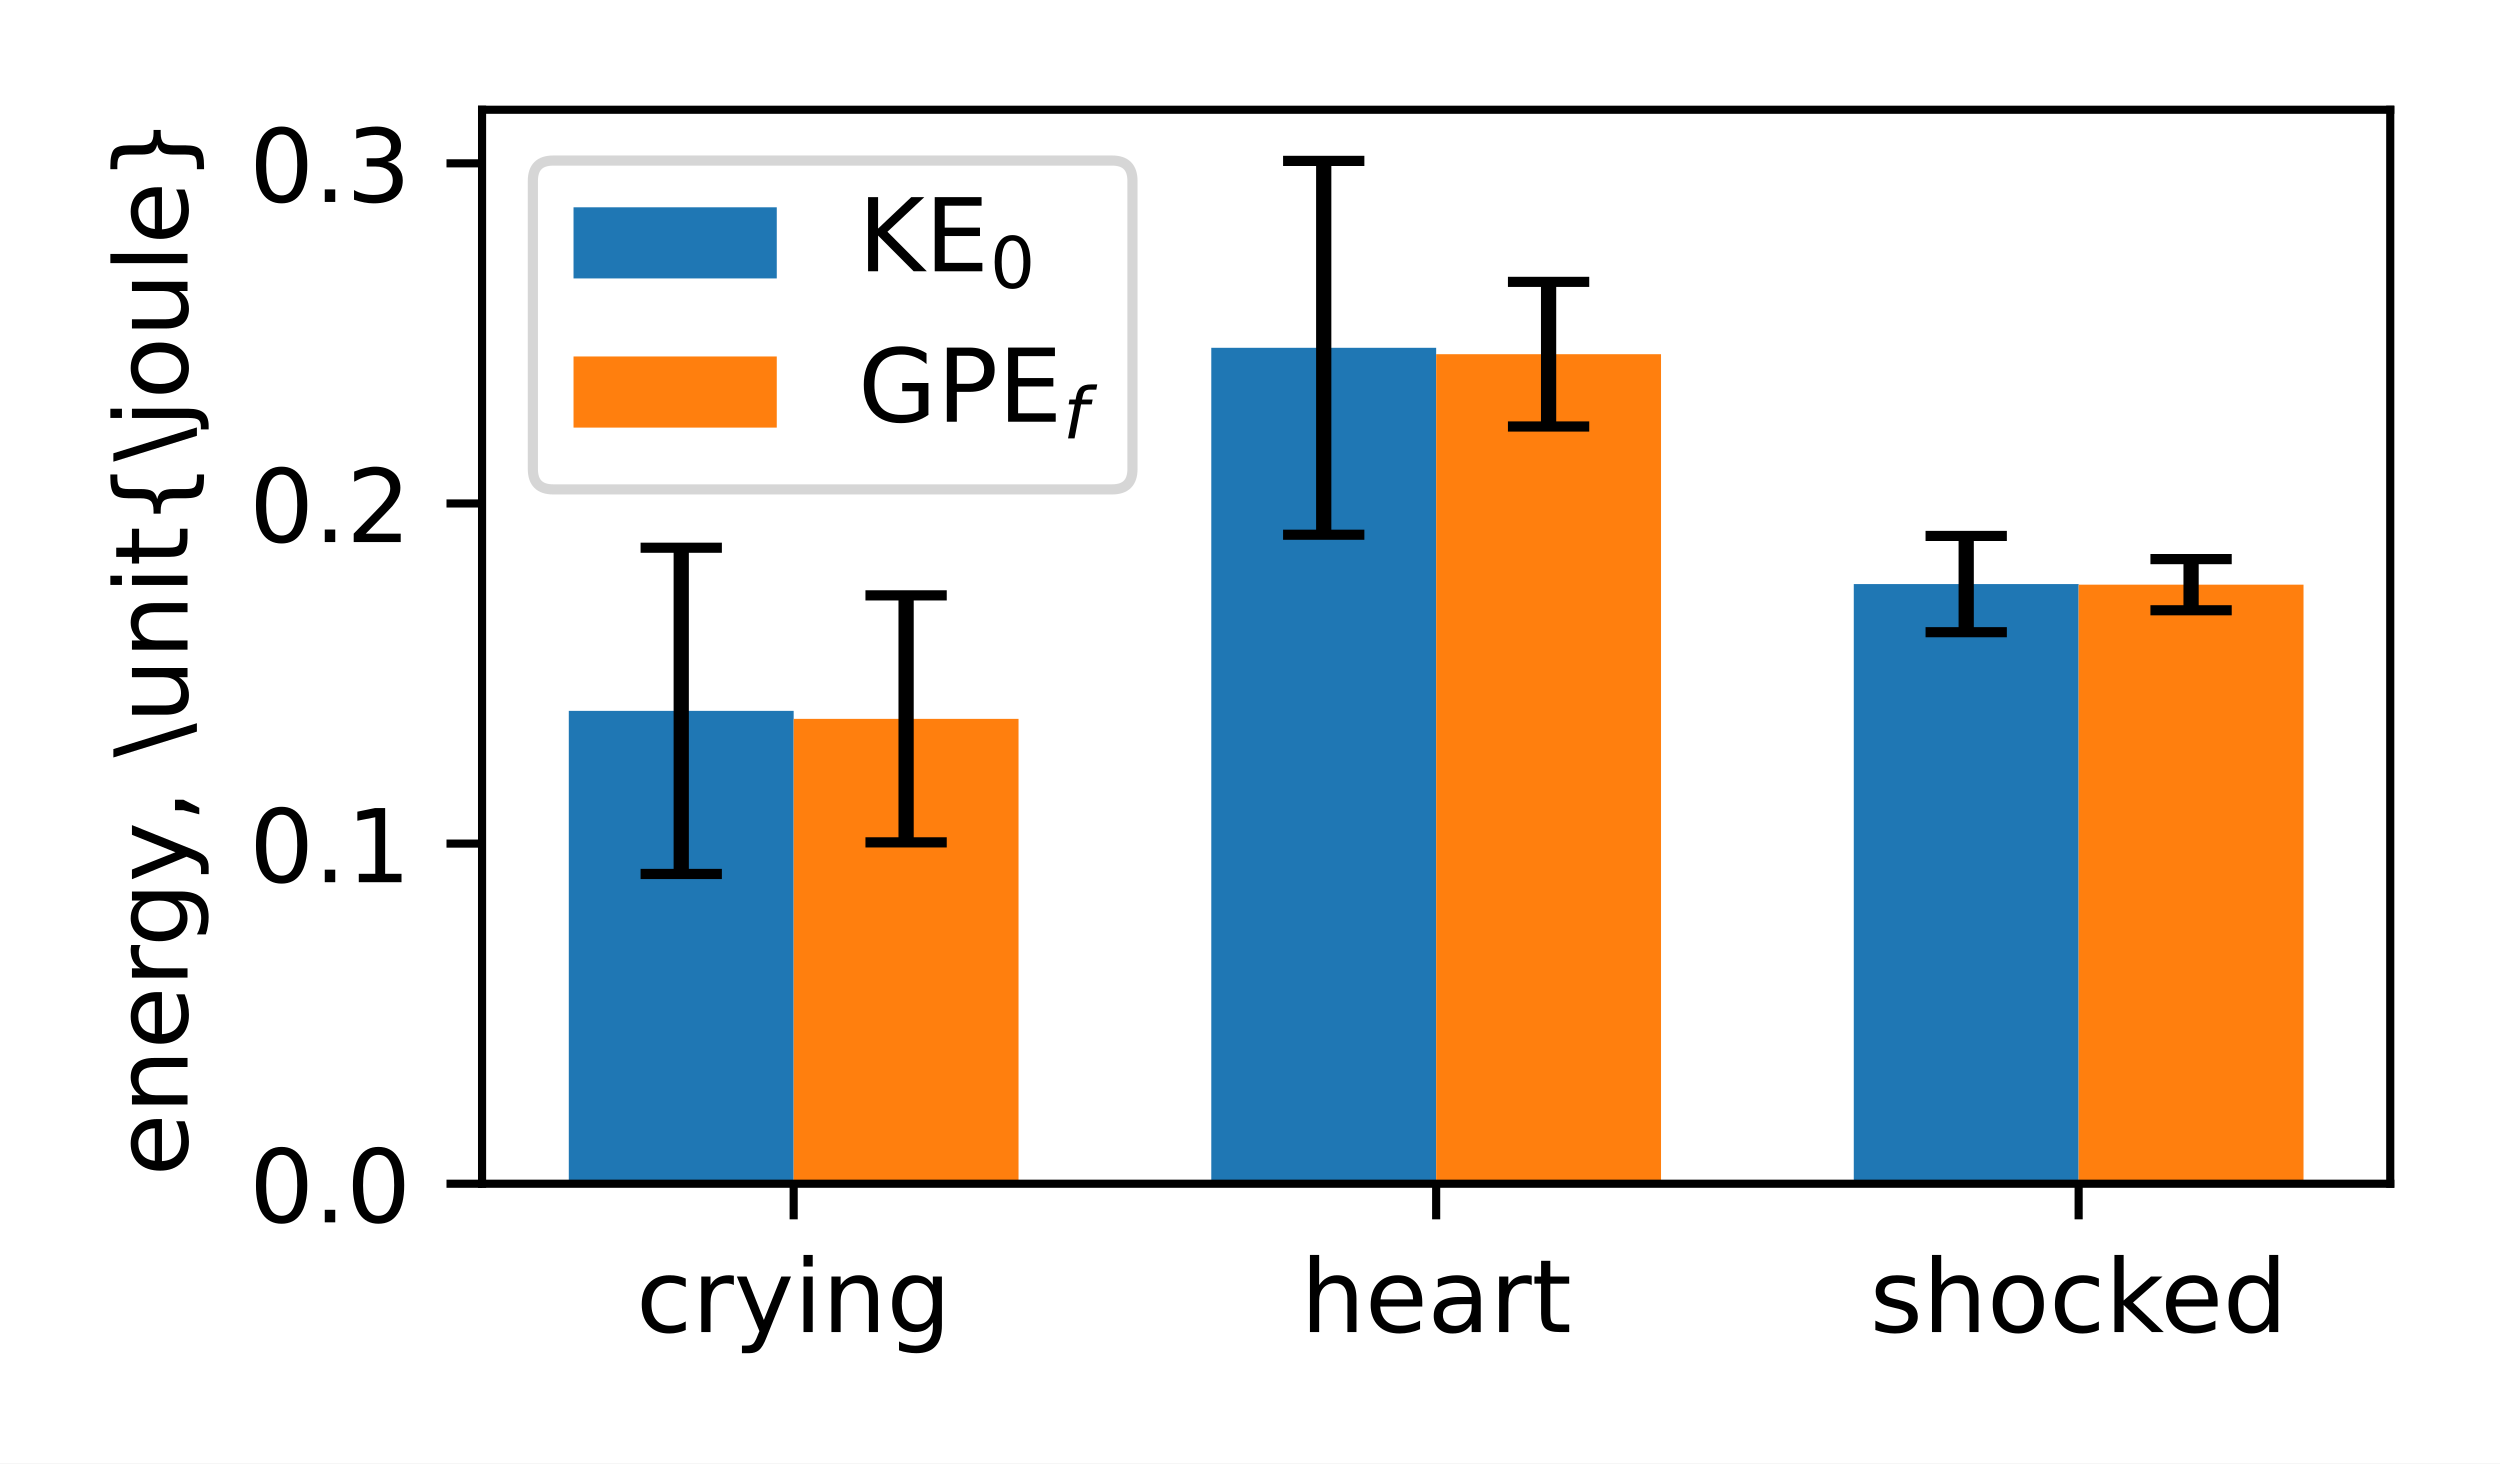
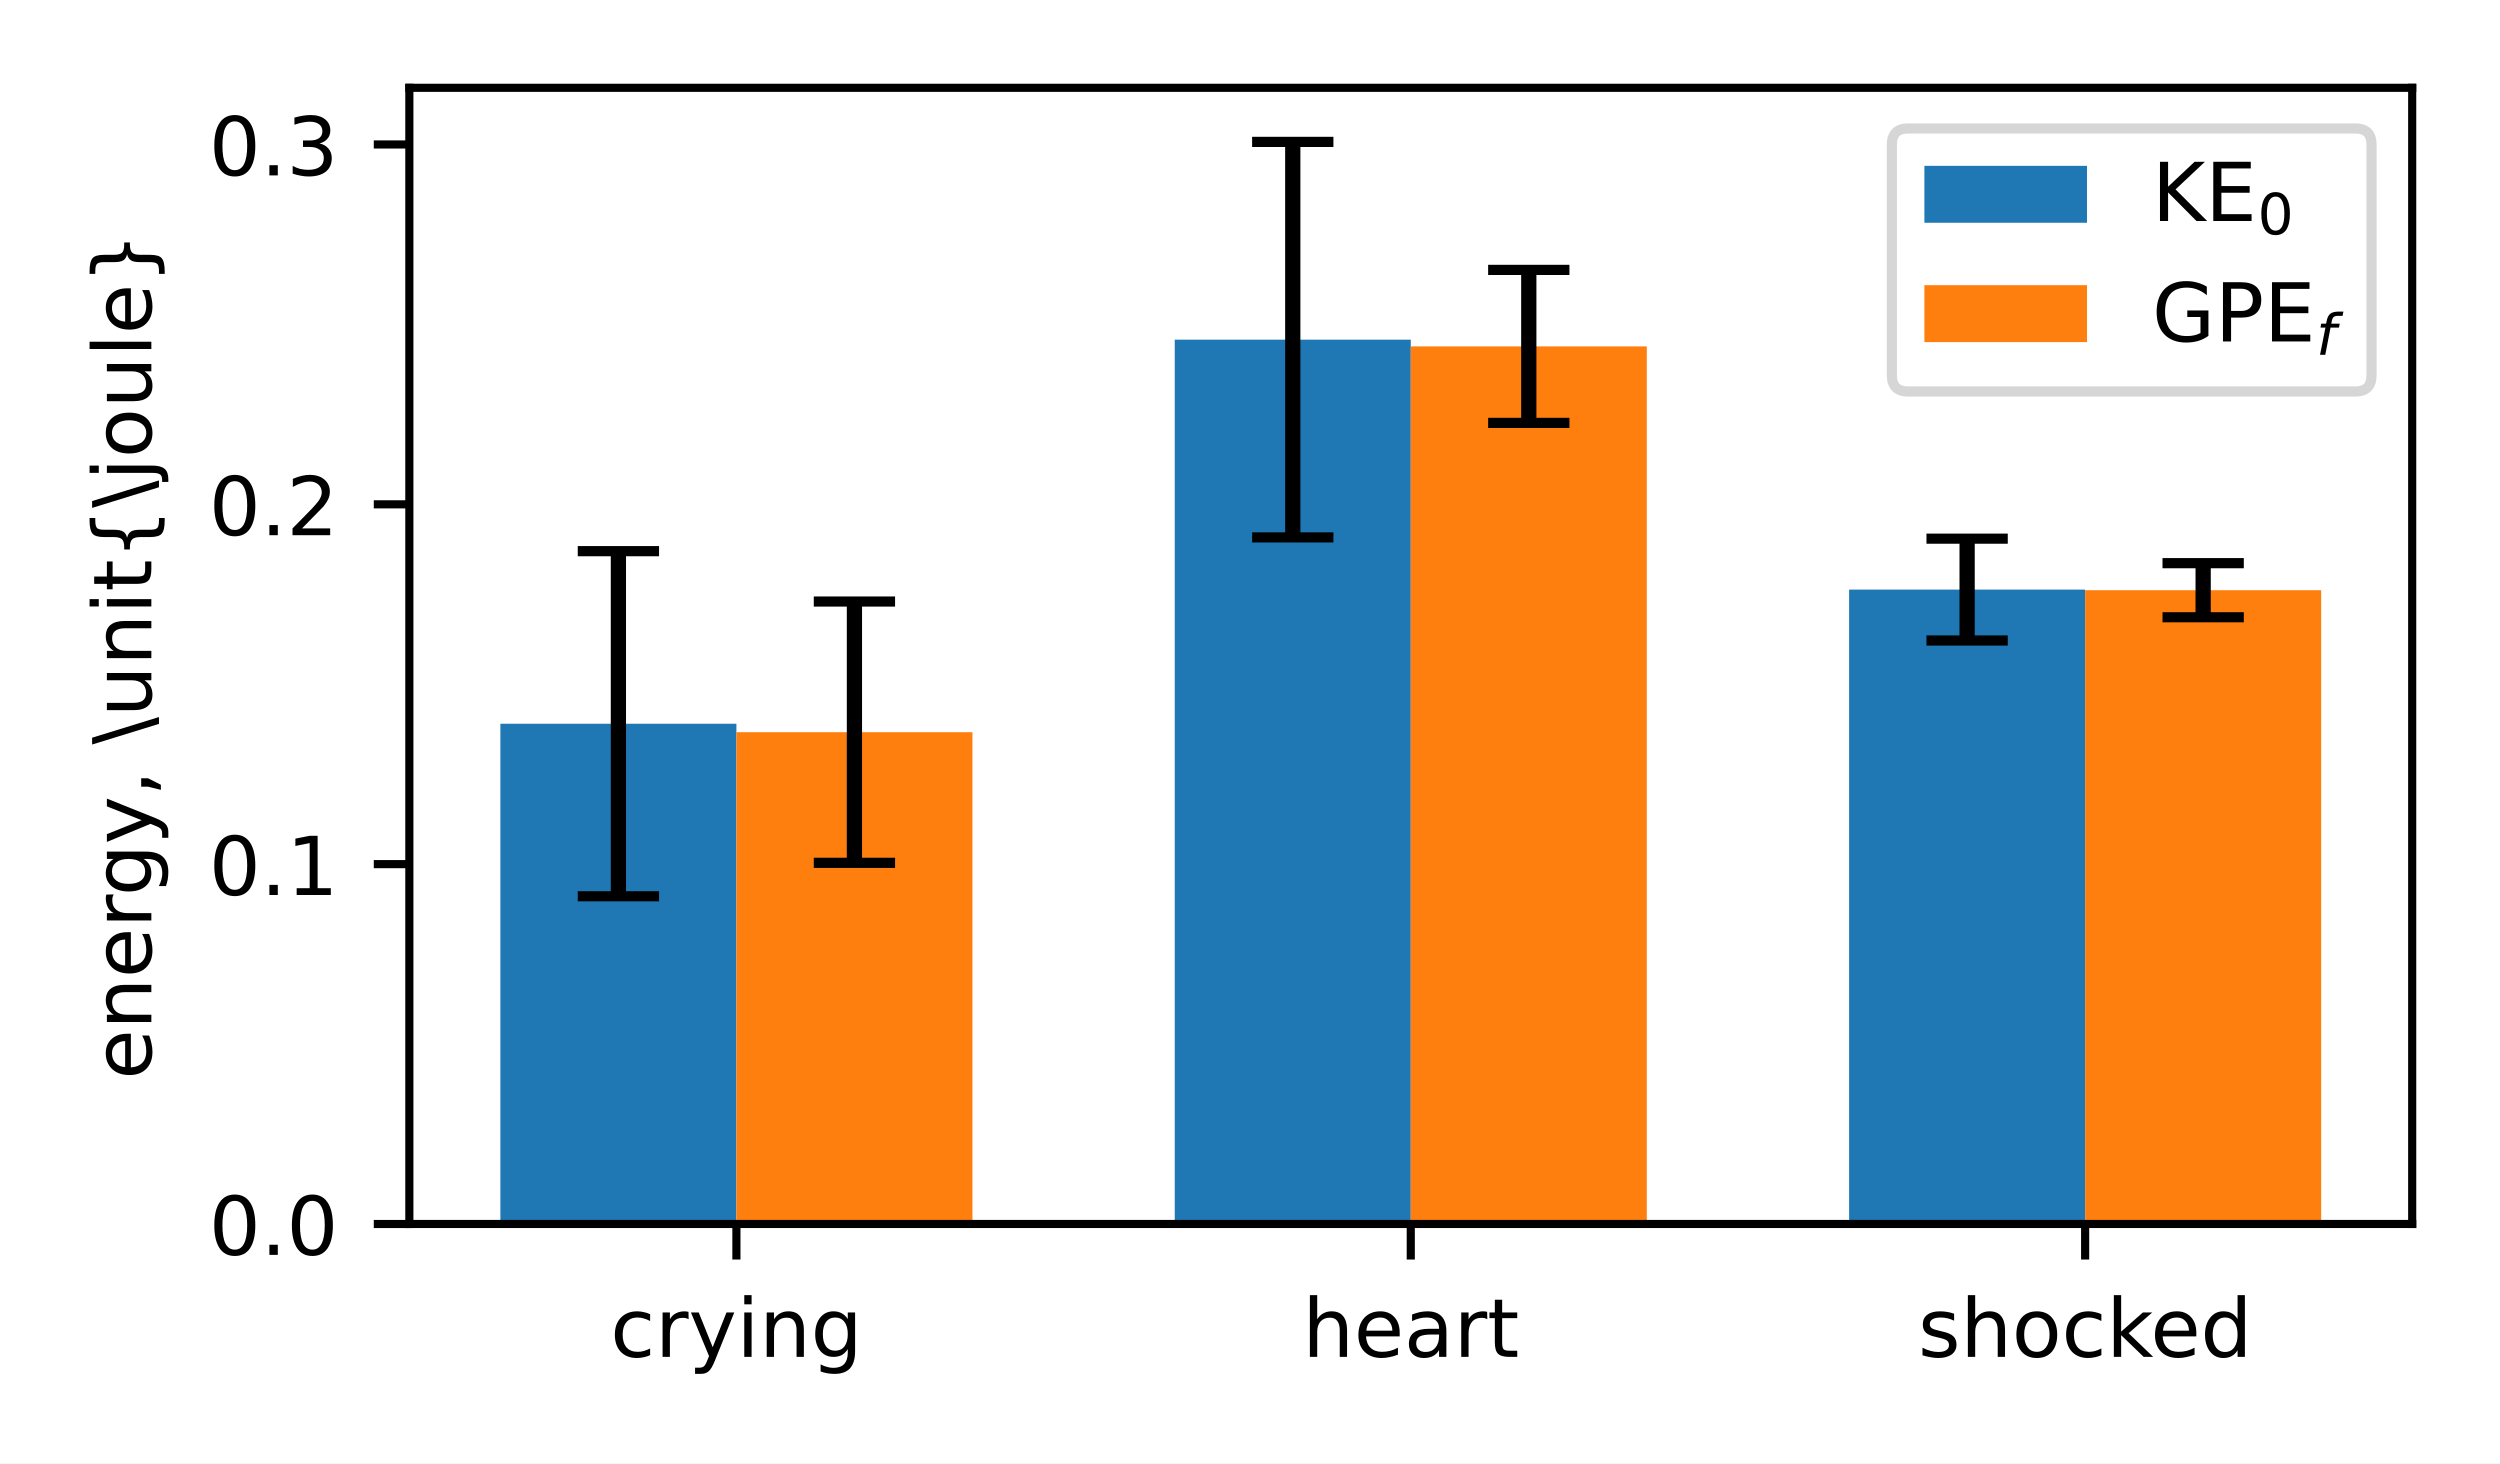
<svg xmlns="http://www.w3.org/2000/svg" xmlns:xlink="http://www.w3.org/1999/xlink" width="246.002pt" height="144pt" viewBox="0 0 246.002 144" version="1.1">
  <defs>
    <style type="text/css">*{stroke-linejoin: round; stroke-linecap: butt}</style>
  </defs>
  <g id="figure_1">
    <g id="patch_1">
      <path d="M 0 144  L 246.002 144  L 246.002 0  L 0 0  z " style="fill: #ffffff" />
    </g>
    <g id="axes_1">
      <g id="patch_2">
-         <path d="M 47.435 116.48  L 235.202 116.48  L 235.202 10.8  L 47.435 10.8  z " style="fill: #ffffff" />
+         <path d="M 40.28 120.44  L 237.362 120.44  L 237.362 8.64  L 40.28 8.64  z " style="fill: #ffffff" />
      </g>
      <g id="patch_3">
-         <path d="M 55.97 116.48  L 78.097 116.48  L 78.097 69.949  L 55.97 69.949  z " clip-path="url(#pf0aa0fd51f)" style="fill: #1f77b4" />
+         <path d="M 49.238 120.44  L 72.463 120.44  L 72.463 71.214  L 49.238 71.214  z " clip-path="url(#pccdc4a0f29)" style="fill: #1f77b4" />
      </g>
      <g id="patch_4">
-         <path d="M 119.191 116.48  L 141.319 116.48  L 141.319 34.225  L 119.191 34.225  z " clip-path="url(#pf0aa0fd51f)" style="fill: #1f77b4" />
+         <path d="M 115.596 120.44  L 138.821 120.44  L 138.821 33.422  L 115.596 33.422  z " clip-path="url(#pccdc4a0f29)" style="fill: #1f77b4" />
      </g>
      <g id="patch_5">
-         <path d="M 182.413 116.48  L 204.54 116.48  L 204.54 57.473  L 182.413 57.473  z " clip-path="url(#pf0aa0fd51f)" style="fill: #1f77b4" />
+         <path d="M 181.954 120.44  L 205.179 120.44  L 205.179 58.016  L 181.954 58.016  z " clip-path="url(#pccdc4a0f29)" style="fill: #1f77b4" />
      </g>
      <g id="patch_6">
-         <path d="M 78.097 116.48  L 100.225 116.48  L 100.225 70.736  L 78.097 70.736  z " clip-path="url(#pf0aa0fd51f)" style="fill: #ff7f0e" />
+         <path d="M 72.463 120.44  L 95.689 120.44  L 95.689 72.047  L 72.463 72.047  z " clip-path="url(#pccdc4a0f29)" style="fill: #ff7f0e" />
      </g>
      <g id="patch_7">
-         <path d="M 141.319 116.48  L 163.446 116.48  L 163.446 34.852  L 141.319 34.852  z " clip-path="url(#pf0aa0fd51f)" style="fill: #ff7f0e" />
+         <path d="M 138.821 120.44  L 162.046 120.44  L 162.046 34.085  L 138.821 34.085  z " clip-path="url(#pccdc4a0f29)" style="fill: #ff7f0e" />
      </g>
      <g id="patch_8">
-         <path d="M 204.54 116.48  L 226.668 116.48  L 226.668 57.533  L 204.54 57.533  z " clip-path="url(#pf0aa0fd51f)" style="fill: #ff7f0e" />
+         <path d="M 205.179 120.44  L 228.404 120.44  L 228.404 58.079  L 205.179 58.079  z " clip-path="url(#pccdc4a0f29)" style="fill: #ff7f0e" />
      </g>
      <g id="matplotlib.axis_1">
        <g id="xtick_1">
          <g id="line2d_1">
            <defs>
-               <path id="m4f921c6ec2" d="M 0 0  L 0 3.5  " style="stroke: #000000; stroke-width: 0.8" />
+               <path id="m2e20f4b763" d="M 0 0  L 0 3.5  " style="stroke: #000000; stroke-width: 0.8" />
            </defs>
            <g>
-               <use xlink:href="#m4f921c6ec2" x="78.097" y="116.48" style="stroke: #000000; stroke-width: 0.8" />
+               <use xlink:href="#m2e20f4b763" x="72.463" y="120.44" style="stroke: #000000; stroke-width: 0.8" />
            </g>
          </g>
          <g id="text_1">
-             <text style="font-size: 10px; font-family: 'DejaVu Sans', 'Bitstream Vera Sans', 'Computer Modern Sans Serif', 'Lucida Grande', 'Verdana', 'Geneva', 'Lucid', 'Arial', 'Helvetica', 'Avant Garde', sans-serif; text-anchor: middle" x="78.097" y="131.078" transform="rotate(-0 78.09735 131.0784)">crying</text>
+             <text style="font-size: 8px; font-family: 'DejaVu Sans', 'Bitstream Vera Sans', 'Computer Modern Sans Serif', 'Lucida Grande', 'Verdana', 'Geneva', 'Lucid', 'Arial', 'Helvetica', 'Avant Garde', sans-serif; text-anchor: middle" x="72.463" y="133.519" transform="rotate(-0 72.46349 133.5188)">crying</text>
          </g>
        </g>
        <g id="xtick_2">
          <g id="line2d_2">
            <g>
-               <use xlink:href="#m4f921c6ec2" x="141.319" y="116.48" style="stroke: #000000; stroke-width: 0.8" />
+               <use xlink:href="#m2e20f4b763" x="138.821" y="120.44" style="stroke: #000000; stroke-width: 0.8" />
            </g>
          </g>
          <g id="text_2">
-             <text style="font-size: 10px; font-family: 'DejaVu Sans', 'Bitstream Vera Sans', 'Computer Modern Sans Serif', 'Lucida Grande', 'Verdana', 'Geneva', 'Lucid', 'Arial', 'Helvetica', 'Avant Garde', sans-serif; text-anchor: middle" x="141.319" y="131.078" transform="rotate(-0 141.3187 131.0784)">heart</text>
+             <text style="font-size: 8px; font-family: 'DejaVu Sans', 'Bitstream Vera Sans', 'Computer Modern Sans Serif', 'Lucida Grande', 'Verdana', 'Geneva', 'Lucid', 'Arial', 'Helvetica', 'Avant Garde', sans-serif; text-anchor: middle" x="138.821" y="133.519" transform="rotate(-0 138.8212 133.5188)">heart</text>
          </g>
        </g>
        <g id="xtick_3">
          <g id="line2d_3">
            <g>
-               <use xlink:href="#m4f921c6ec2" x="204.54" y="116.48" style="stroke: #000000; stroke-width: 0.8" />
+               <use xlink:href="#m2e20f4b763" x="205.179" y="120.44" style="stroke: #000000; stroke-width: 0.8" />
            </g>
          </g>
          <g id="text_3">
-             <text style="font-size: 10px; font-family: 'DejaVu Sans', 'Bitstream Vera Sans', 'Computer Modern Sans Serif', 'Lucida Grande', 'Verdana', 'Geneva', 'Lucid', 'Arial', 'Helvetica', 'Avant Garde', sans-serif; text-anchor: middle" x="204.54" y="131.078" transform="rotate(-0 204.54 131.0784)">shocked</text>
+             <text style="font-size: 8px; font-family: 'DejaVu Sans', 'Bitstream Vera Sans', 'Computer Modern Sans Serif', 'Lucida Grande', 'Verdana', 'Geneva', 'Lucid', 'Arial', 'Helvetica', 'Avant Garde', sans-serif; text-anchor: middle" x="205.179" y="133.519" transform="rotate(-0 205.1789 133.5188)">shocked</text>
          </g>
        </g>
      </g>
      <g id="matplotlib.axis_2">
        <g id="ytick_1">
          <g id="line2d_4">
            <defs>
-               <path id="m54168e379f" d="M 0 0  L -3.5 0  " style="stroke: #000000; stroke-width: 0.8" />
+               <path id="m1d54655507" d="M 0 0  L -3.5 0  " style="stroke: #000000; stroke-width: 0.8" />
            </defs>
            <g>
-               <use xlink:href="#m54168e379f" x="47.435" y="116.48" style="stroke: #000000; stroke-width: 0.8" />
+               <use xlink:href="#m1d54655507" x="40.28" y="120.44" style="stroke: #000000; stroke-width: 0.8" />
            </g>
          </g>
          <g id="text_4">
-             <text style="font-size: 10px; font-family: 'DejaVu Sans', 'Bitstream Vera Sans', 'Computer Modern Sans Serif', 'Lucida Grande', 'Verdana', 'Geneva', 'Lucid', 'Arial', 'Helvetica', 'Avant Garde', sans-serif; text-anchor: end" x="40.435" y="120.279" transform="rotate(-0 40.435 120.2792)">0.0</text>
+             <text style="font-size: 8px; font-family: 'DejaVu Sans', 'Bitstream Vera Sans', 'Computer Modern Sans Serif', 'Lucida Grande', 'Verdana', 'Geneva', 'Lucid', 'Arial', 'Helvetica', 'Avant Garde', sans-serif; text-anchor: end" x="33.28" y="123.479" transform="rotate(-0 33.28 123.4794)">0.0</text>
          </g>
        </g>
        <g id="ytick_2">
          <g id="line2d_5">
            <g>
-               <use xlink:href="#m54168e379f" x="47.435" y="83.011" style="stroke: #000000; stroke-width: 0.8" />
+               <use xlink:href="#m1d54655507" x="40.28" y="85.033" style="stroke: #000000; stroke-width: 0.8" />
            </g>
          </g>
          <g id="text_5">
-             <text style="font-size: 10px; font-family: 'DejaVu Sans', 'Bitstream Vera Sans', 'Computer Modern Sans Serif', 'Lucida Grande', 'Verdana', 'Geneva', 'Lucid', 'Arial', 'Helvetica', 'Avant Garde', sans-serif; text-anchor: end" x="40.435" y="86.81" transform="rotate(-0 40.435 86.81026)">0.1</text>
+             <text style="font-size: 8px; font-family: 'DejaVu Sans', 'Bitstream Vera Sans', 'Computer Modern Sans Serif', 'Lucida Grande', 'Verdana', 'Geneva', 'Lucid', 'Arial', 'Helvetica', 'Avant Garde', sans-serif; text-anchor: end" x="33.28" y="88.072" transform="rotate(-0 33.28 88.0722)">0.1</text>
          </g>
        </g>
        <g id="ytick_3">
          <g id="line2d_6">
            <g>
-               <use xlink:href="#m54168e379f" x="47.435" y="49.542" style="stroke: #000000; stroke-width: 0.8" />
+               <use xlink:href="#m1d54655507" x="40.28" y="49.626" style="stroke: #000000; stroke-width: 0.8" />
            </g>
          </g>
          <g id="text_6">
-             <text style="font-size: 10px; font-family: 'DejaVu Sans', 'Bitstream Vera Sans', 'Computer Modern Sans Serif', 'Lucida Grande', 'Verdana', 'Geneva', 'Lucid', 'Arial', 'Helvetica', 'Avant Garde', sans-serif; text-anchor: end" x="40.435" y="53.341" transform="rotate(-0 40.435 53.3413)">0.2</text>
+             <text style="font-size: 8px; font-family: 'DejaVu Sans', 'Bitstream Vera Sans', 'Computer Modern Sans Serif', 'Lucida Grande', 'Verdana', 'Geneva', 'Lucid', 'Arial', 'Helvetica', 'Avant Garde', sans-serif; text-anchor: end" x="33.28" y="52.665" transform="rotate(-0 33.28 52.66503)">0.2</text>
          </g>
        </g>
        <g id="ytick_4">
          <g id="line2d_7">
            <g>
-               <use xlink:href="#m54168e379f" x="47.435" y="16.073" style="stroke: #000000; stroke-width: 0.8" />
+               <use xlink:href="#m1d54655507" x="40.28" y="14.218" style="stroke: #000000; stroke-width: 0.8" />
            </g>
          </g>
          <g id="text_7">
-             <text style="font-size: 10px; font-family: 'DejaVu Sans', 'Bitstream Vera Sans', 'Computer Modern Sans Serif', 'Lucida Grande', 'Verdana', 'Geneva', 'Lucid', 'Arial', 'Helvetica', 'Avant Garde', sans-serif; text-anchor: end" x="40.435" y="19.872" transform="rotate(-0 40.435 19.87234)">0.3</text>
+             <text style="font-size: 8px; font-family: 'DejaVu Sans', 'Bitstream Vera Sans', 'Computer Modern Sans Serif', 'Lucida Grande', 'Verdana', 'Geneva', 'Lucid', 'Arial', 'Helvetica', 'Avant Garde', sans-serif; text-anchor: end" x="33.28" y="17.258" transform="rotate(-0 33.28 17.25786)">0.3</text>
          </g>
        </g>
        <g id="text_8">
-           <text style="font-size: 10px; font-family: 'DejaVu Sans', 'Bitstream Vera Sans', 'Computer Modern Sans Serif', 'Lucida Grande', 'Verdana', 'Geneva', 'Lucid', 'Arial', 'Helvetica', 'Avant Garde', sans-serif; text-anchor: middle" x="18.452" y="63.64" transform="rotate(-90 18.45219 63.64)">energy, \unit{\joule}</text>
+           <text style="font-size: 8px; font-family: 'DejaVu Sans', 'Bitstream Vera Sans', 'Computer Modern Sans Serif', 'Lucida Grande', 'Verdana', 'Geneva', 'Lucid', 'Arial', 'Helvetica', 'Avant Garde', sans-serif; text-anchor: middle" x="14.894" y="64.54" transform="rotate(-90 14.89375 64.54)">energy, \unit{\joule}</text>
        </g>
      </g>
      <g id="LineCollection_1">
-         <path d="M 67.034 85.999  L 67.034 53.899  " clip-path="url(#pf0aa0fd51f)" style="fill: none; stroke: #000000; stroke-width: 1.5" />
-         <path d="M 130.255 52.618  L 130.255 15.832  " clip-path="url(#pf0aa0fd51f)" style="fill: none; stroke: #000000; stroke-width: 1.5" />
-         <path d="M 193.476 62.208  L 193.476 52.738  " clip-path="url(#pf0aa0fd51f)" style="fill: none; stroke: #000000; stroke-width: 1.5" />
+         <path d="M 60.851 88.194  L 60.851 54.235  " clip-path="url(#pccdc4a0f29)" style="fill: none; stroke: #000000; stroke-width: 1.5" />
+         <path d="M 127.209 52.88  L 127.209 13.964  " clip-path="url(#pccdc4a0f29)" style="fill: none; stroke: #000000; stroke-width: 1.5" />
+         <path d="M 193.566 63.025  L 193.566 53.007  " clip-path="url(#pccdc4a0f29)" style="fill: none; stroke: #000000; stroke-width: 1.5" />
      </g>
      <g id="line2d_8">
        <defs>
-           <path id="mbba3683586" d="M 4 0  L -4 -0  " style="stroke: #000000" />
+           <path id="m92818a7ca6" d="M 4 0  L -4 -0  " style="stroke: #000000" />
        </defs>
-         <g clip-path="url(#pf0aa0fd51f)">
-           <use xlink:href="#mbba3683586" x="67.034" y="85.999" style="fill: #1f77b4; stroke: #000000" />
-           <use xlink:href="#mbba3683586" x="130.255" y="52.618" style="fill: #1f77b4; stroke: #000000" />
-           <use xlink:href="#mbba3683586" x="193.476" y="62.208" style="fill: #1f77b4; stroke: #000000" />
+         <g clip-path="url(#pccdc4a0f29)">
+           <use xlink:href="#m92818a7ca6" x="60.851" y="88.194" style="fill: #1f77b4; stroke: #000000" />
+           <use xlink:href="#m92818a7ca6" x="127.209" y="52.88" style="fill: #1f77b4; stroke: #000000" />
+           <use xlink:href="#m92818a7ca6" x="193.566" y="63.025" style="fill: #1f77b4; stroke: #000000" />
        </g>
      </g>
      <g id="line2d_9">
-         <g clip-path="url(#pf0aa0fd51f)">
-           <use xlink:href="#mbba3683586" x="67.034" y="53.899" style="fill: #1f77b4; stroke: #000000" />
-           <use xlink:href="#mbba3683586" x="130.255" y="15.832" style="fill: #1f77b4; stroke: #000000" />
-           <use xlink:href="#mbba3683586" x="193.476" y="52.738" style="fill: #1f77b4; stroke: #000000" />
+         <g clip-path="url(#pccdc4a0f29)">
+           <use xlink:href="#m92818a7ca6" x="60.851" y="54.235" style="fill: #1f77b4; stroke: #000000" />
+           <use xlink:href="#m92818a7ca6" x="127.209" y="13.964" style="fill: #1f77b4; stroke: #000000" />
+           <use xlink:href="#m92818a7ca6" x="193.566" y="53.007" style="fill: #1f77b4; stroke: #000000" />
        </g>
      </g>
      <g id="LineCollection_2">
-         <path d="M 89.161 82.889  L 89.161 58.584  " clip-path="url(#pf0aa0fd51f)" style="fill: none; stroke: #000000; stroke-width: 1.5" />
-         <path d="M 152.382 41.968  L 152.382 27.736  " clip-path="url(#pf0aa0fd51f)" style="fill: none; stroke: #000000; stroke-width: 1.5" />
-         <path d="M 215.604 60.049  L 215.604 55.017  " clip-path="url(#pf0aa0fd51f)" style="fill: none; stroke: #000000; stroke-width: 1.5" />
+         <path d="M 84.076 84.903  L 84.076 59.191  " clip-path="url(#pccdc4a0f29)" style="fill: none; stroke: #000000; stroke-width: 1.5" />
+         <path d="M 150.434 41.613  L 150.434 26.557  " clip-path="url(#pccdc4a0f29)" style="fill: none; stroke: #000000; stroke-width: 1.5" />
+         <path d="M 216.792 60.741  L 216.792 55.417  " clip-path="url(#pccdc4a0f29)" style="fill: none; stroke: #000000; stroke-width: 1.5" />
      </g>
      <g id="line2d_10">
-         <g clip-path="url(#pf0aa0fd51f)">
-           <use xlink:href="#mbba3683586" x="89.161" y="82.889" style="fill: #1f77b4; stroke: #000000" />
-           <use xlink:href="#mbba3683586" x="152.382" y="41.968" style="fill: #1f77b4; stroke: #000000" />
-           <use xlink:href="#mbba3683586" x="215.604" y="60.049" style="fill: #1f77b4; stroke: #000000" />
+         <g clip-path="url(#pccdc4a0f29)">
+           <use xlink:href="#m92818a7ca6" x="84.076" y="84.903" style="fill: #1f77b4; stroke: #000000" />
+           <use xlink:href="#m92818a7ca6" x="150.434" y="41.613" style="fill: #1f77b4; stroke: #000000" />
+           <use xlink:href="#m92818a7ca6" x="216.792" y="60.741" style="fill: #1f77b4; stroke: #000000" />
        </g>
      </g>
      <g id="line2d_11">
-         <g clip-path="url(#pf0aa0fd51f)">
-           <use xlink:href="#mbba3683586" x="89.161" y="58.584" style="fill: #1f77b4; stroke: #000000" />
-           <use xlink:href="#mbba3683586" x="152.382" y="27.736" style="fill: #1f77b4; stroke: #000000" />
-           <use xlink:href="#mbba3683586" x="215.604" y="55.017" style="fill: #1f77b4; stroke: #000000" />
+         <g clip-path="url(#pccdc4a0f29)">
+           <use xlink:href="#m92818a7ca6" x="84.076" y="59.191" style="fill: #1f77b4; stroke: #000000" />
+           <use xlink:href="#m92818a7ca6" x="150.434" y="26.557" style="fill: #1f77b4; stroke: #000000" />
+           <use xlink:href="#m92818a7ca6" x="216.792" y="55.417" style="fill: #1f77b4; stroke: #000000" />
        </g>
      </g>
      <g id="patch_9">
-         <path d="M 47.435 116.48  L 47.435 10.8  " style="fill: none; stroke: #000000; stroke-width: 0.8; stroke-linejoin: miter; stroke-linecap: square" />
+         <path d="M 40.28 120.44  L 40.28 8.64  " style="fill: none; stroke: #000000; stroke-width: 0.8; stroke-linejoin: miter; stroke-linecap: square" />
      </g>
      <g id="patch_10">
-         <path d="M 235.202 116.48  L 235.202 10.8  " style="fill: none; stroke: #000000; stroke-width: 0.8; stroke-linejoin: miter; stroke-linecap: square" />
+         <path d="M 237.362 120.44  L 237.362 8.64  " style="fill: none; stroke: #000000; stroke-width: 0.8; stroke-linejoin: miter; stroke-linecap: square" />
      </g>
      <g id="patch_11">
-         <path d="M 47.435 116.48  L 235.202 116.48  " style="fill: none; stroke: #000000; stroke-width: 0.8; stroke-linejoin: miter; stroke-linecap: square" />
+         <path d="M 40.28 120.44  L 237.362 120.44  " style="fill: none; stroke: #000000; stroke-width: 0.8; stroke-linejoin: miter; stroke-linecap: square" />
      </g>
      <g id="patch_12">
-         <path d="M 47.435 10.8  L 235.202 10.8  " style="fill: none; stroke: #000000; stroke-width: 0.8; stroke-linejoin: miter; stroke-linecap: square" />
+         <path d="M 40.28 8.64  L 237.362 8.64  " style="fill: none; stroke: #000000; stroke-width: 0.8; stroke-linejoin: miter; stroke-linecap: square" />
      </g>
      <g id="legend_1">
        <g id="patch_13">
-           <path d="M 54.435 48.156  L 109.435 48.156  Q 111.435 48.156 111.435 46.156  L 111.435 17.8  Q 111.435 15.8 109.435 15.8  L 54.435 15.8  Q 52.435 15.8 52.435 17.8  L 52.435 46.156  Q 52.435 48.156 54.435 48.156  z " style="fill: #ffffff; opacity: 0.8; stroke: #cccccc; stroke-linejoin: miter" />
+           <path d="M 187.762 38.525  L 231.762 38.525  Q 233.362 38.525 233.362 36.925  L 233.362 14.24  Q 233.362 12.64 231.762 12.64  L 187.762 12.64  Q 186.162 12.64 186.162 14.24  L 186.162 36.925  Q 186.162 38.525 187.762 38.525  z " style="fill: #ffffff; opacity: 0.8; stroke: #cccccc; stroke-linejoin: miter" />
        </g>
        <g id="patch_14">
-           <path d="M 56.435 27.398  L 76.435 27.398  L 76.435 20.398  L 56.435 20.398  z " style="fill: #1f77b4" />
+           <path d="M 189.362 21.919  L 205.362 21.919  L 205.362 16.319  L 189.362 16.319  z " style="fill: #1f77b4" />
        </g>
        <g id="text_9">
-           <g transform="translate(84.435 27.39844)">
+           <g transform="translate(211.7624 21.91875)">
            <text>
-               <tspan x="0" y="-0.703" style="font-size: 10px; font-family: 'DejaVu Sans'">K</tspan>
-               <tspan x="6.558" y="-0.703" style="font-size: 10px; font-family: 'DejaVu Sans'">E</tspan>
-               <tspan x="12.972" y="0.938" style="font-size: 7px; font-family: 'DejaVu Sans'">0</tspan>
+               <tspan x="0" y="-0.172" style="font-size: 8px; font-family: 'DejaVu Sans'">K</tspan>
+               <tspan x="5.246" y="-0.172" style="font-size: 8px; font-family: 'DejaVu Sans'">E</tspan>
+               <tspan x="10.377" y="1.141" style="font-size: 5.6px; font-family: 'DejaVu Sans'">0</tspan>
            </text>
          </g>
        </g>
        <g id="patch_15">
-           <path d="M 56.435 42.077  L 76.435 42.077  L 76.435 35.077  L 56.435 35.077  z " style="fill: #ff7f0e" />
+           <path d="M 189.362 33.661  L 205.362 33.661  L 205.362 28.061  L 189.362 28.061  z " style="fill: #ff7f0e" />
        </g>
        <g id="text_10">
-           <g transform="translate(84.435 42.07656)">
+           <g transform="translate(211.7624 33.66125)">
            <text>
-               <tspan x="0" y="-0.578" style="font-size: 10px; font-family: 'DejaVu Sans'">G</tspan>
-               <tspan x="7.749" y="-0.578" style="font-size: 10px; font-family: 'DejaVu Sans'">P</tspan>
-               <tspan x="13.779" y="-0.578" style="font-size: 10px; font-family: 'DejaVu Sans'">E</tspan>
-               <tspan x="20.193" y="1.062" style="font-style: oblique; font-size: 7px; font-family: 'DejaVu Sans'">f</tspan>
+               <tspan x="0" y="-0.062" style="font-size: 8px; font-family: 'DejaVu Sans'">G</tspan>
+               <tspan x="6.199" y="-0.062" style="font-size: 8px; font-family: 'DejaVu Sans'">P</tspan>
+               <tspan x="11.023" y="-0.062" style="font-size: 8px; font-family: 'DejaVu Sans'">E</tspan>
+               <tspan x="16.155" y="1.25" style="font-style: oblique; font-size: 5.6px; font-family: 'DejaVu Sans'">f</tspan>
            </text>
          </g>
        </g>
      </g>
    </g>
  </g>
  <defs>
-     <clipPath id="pf0aa0fd51f">
-       <rect x="47.435" y="10.8" width="187.767" height="105.68" />
+     <clipPath id="pccdc4a0f29">
+       <rect x="40.28" y="8.64" width="197.082" height="111.8" />
    </clipPath>
  </defs>
</svg>
